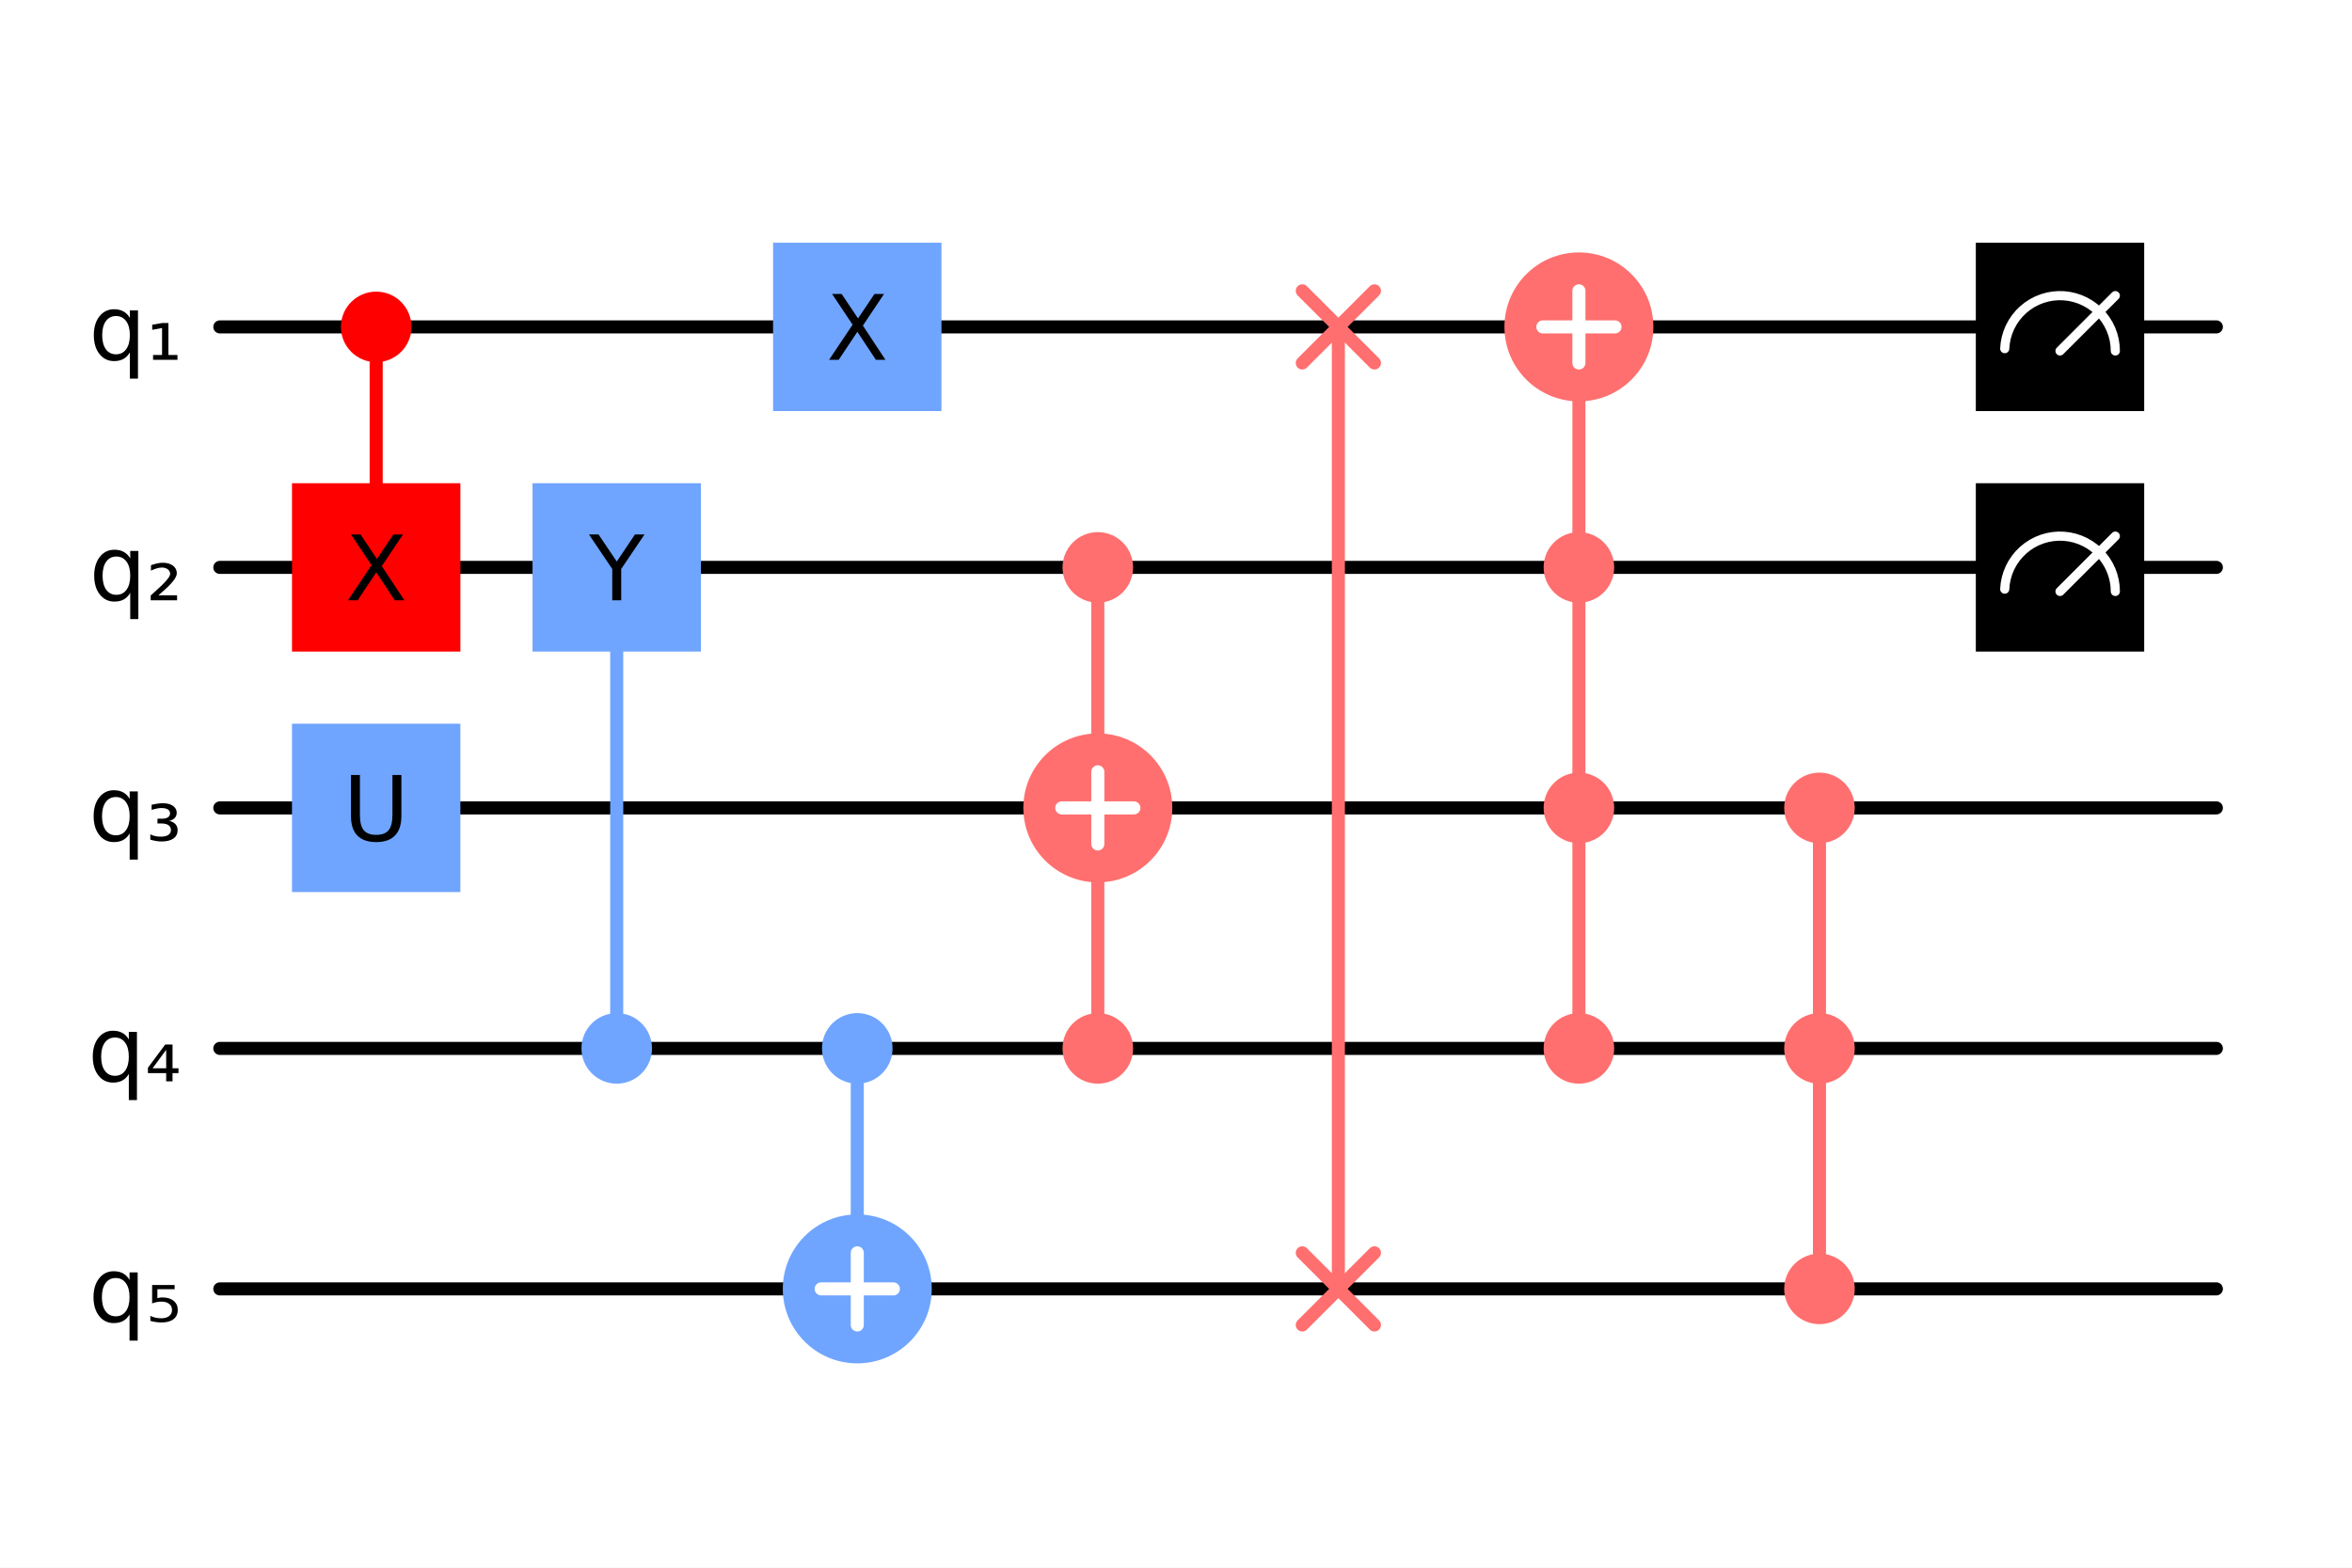
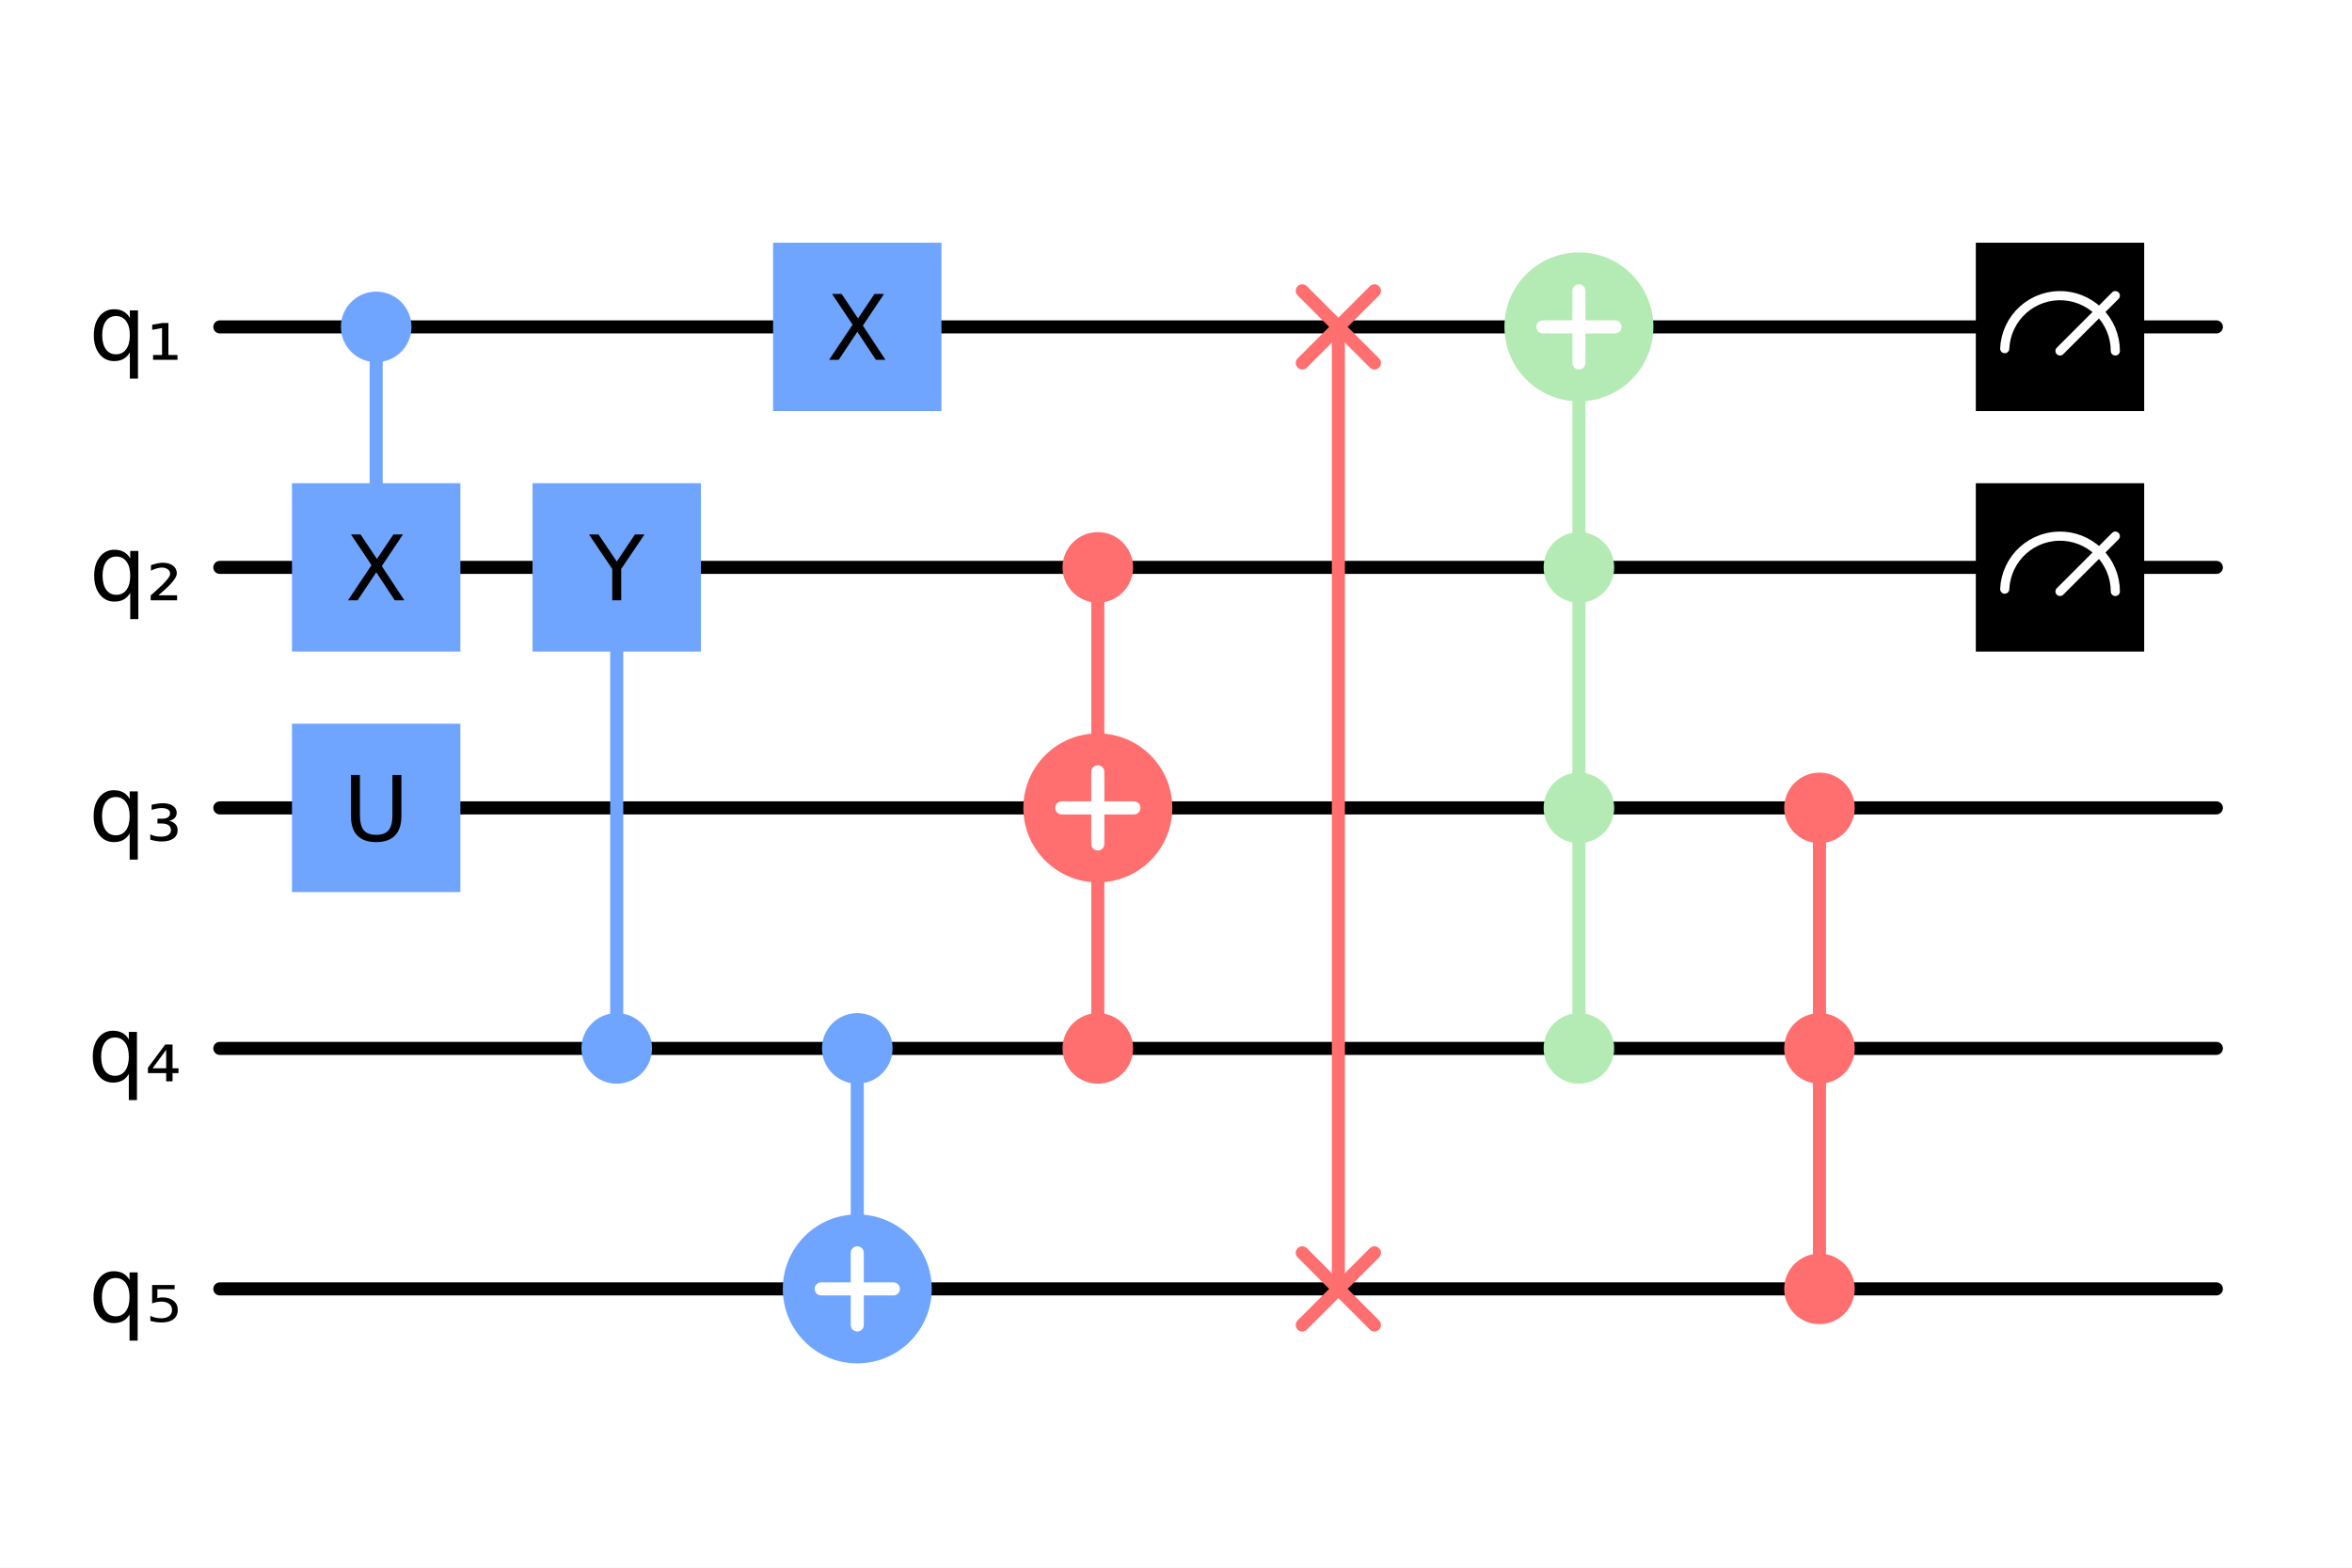
<svg xmlns="http://www.w3.org/2000/svg" width="540" height="360" viewBox="0 0 2160 1440">
  <defs>
-     <clipPath id="clip880">
+     <clipPath id="clip080">
      <rect x="0" y="0" width="2160" height="1440" />
    </clipPath>
  </defs>
-   <path clip-path="url(#clip880)" d="M0 1440 L2160 1440 L2160 0 L0 0  Z" fill="#ffffff" fill-rule="evenodd" fill-opacity="1" />
+   <path clip-path="url(#clip080)" d="M0 1440 L2160 1440 L2160 0 L0 0  Z" fill="#ffffff" fill-rule="evenodd" fill-opacity="1" />
  <defs>
-     <clipPath id="clip881">
+     <clipPath id="clip081">
      <rect x="432" y="0" width="1513" height="1440" />
    </clipPath>
  </defs>
-   <path clip-path="url(#clip880)" d="M47.244 1392.76 L2112.76 1392.76 L2112.76 47.244 L47.244 47.244  Z" fill="#ffffff" fill-rule="evenodd" fill-opacity="1" />
+   <path clip-path="url(#clip080)" d="M47.244 1392.76 L2112.76 1392.76 L2112.76 47.244 L47.244 47.244  Z" fill="#ffffff" fill-rule="evenodd" fill-opacity="1" />
  <defs>
-     <clipPath id="clip882">
+     <clipPath id="clip082">
      <rect x="47" y="47" width="2067" height="1347" />
    </clipPath>
  </defs>
-   <polyline clip-path="url(#clip882)" style="stroke:#000000; stroke-linecap:round; stroke-linejoin:round; stroke-width:12; stroke-opacity:1; fill:none" points="201.881,300.27 2035.44,300.27 " />
-   <polyline clip-path="url(#clip882)" style="stroke:#000000; stroke-linecap:round; stroke-linejoin:round; stroke-width:12; stroke-opacity:1; fill:none" points="201.881,521.181 2035.44,521.181 " />
-   <polyline clip-path="url(#clip882)" style="stroke:#000000; stroke-linecap:round; stroke-linejoin:round; stroke-width:12; stroke-opacity:1; fill:none" points="201.881,742.091 2035.44,742.091 " />
-   <polyline clip-path="url(#clip882)" style="stroke:#000000; stroke-linecap:round; stroke-linejoin:round; stroke-width:12; stroke-opacity:1; fill:none" points="201.881,963.001 2035.44,963.001 " />
-   <polyline clip-path="url(#clip882)" style="stroke:#000000; stroke-linecap:round; stroke-linejoin:round; stroke-width:12; stroke-opacity:1; fill:none" points="201.881,1183.91 2035.44,1183.91 " />
-   <path clip-path="url(#clip882)" d="M268.154 664.772 L422.792 664.772 L422.792 819.41 L268.154 819.41 L268.154 664.772  Z" fill="#6fa5ff" fill-rule="evenodd" fill-opacity="1" />
-   <polyline clip-path="url(#clip882)" style="stroke:#000000; stroke-linecap:round; stroke-linejoin:round; stroke-width:0; stroke-opacity:1; fill:none" points="268.154,664.772 422.792,664.772 422.792,819.41 268.154,819.41 268.154,664.772 " />
-   <path clip-path="url(#clip882)" d="M709.975 222.952 L864.612 222.952 L864.612 377.589 L709.975 377.589 L709.975 222.952  Z" fill="#6fa5ff" fill-rule="evenodd" fill-opacity="1" />
-   <polyline clip-path="url(#clip882)" style="stroke:#000000; stroke-linecap:round; stroke-linejoin:round; stroke-width:0; stroke-opacity:1; fill:none" points="709.975,222.952 864.612,222.952 864.612,377.589 709.975,377.589 709.975,222.952 " />
-   <circle clip-path="url(#clip882)" cx="345.473" cy="300.27" r="32.4" fill="#ff0000" fill-rule="evenodd" fill-opacity="1" stroke="none" />
-   <polyline clip-path="url(#clip882)" style="stroke:#ff0000; stroke-linecap:round; stroke-linejoin:round; stroke-width:12; stroke-opacity:1; fill:none" points="345.473,300.27 345.473,521.181 " />
-   <path clip-path="url(#clip882)" d="M268.154 443.862 L422.792 443.862 L422.792 598.499 L268.154 598.499 L268.154 443.862  Z" fill="#ff0000" fill-rule="evenodd" fill-opacity="1" />
-   <polyline clip-path="url(#clip882)" style="stroke:#000000; stroke-linecap:round; stroke-linejoin:round; stroke-width:0; stroke-opacity:1; fill:none" points="268.154,443.862 422.792,443.862 422.792,598.499 268.154,598.499 268.154,443.862 " />
-   <circle clip-path="url(#clip882)" cx="566.383" cy="963.001" r="32.4" fill="#6fa5ff" fill-rule="evenodd" fill-opacity="1" stroke="none" />
-   <polyline clip-path="url(#clip882)" style="stroke:#6fa5ff; stroke-linecap:round; stroke-linejoin:round; stroke-width:12; stroke-opacity:1; fill:none" points="566.383,963.001 566.383,521.181 " />
-   <path clip-path="url(#clip882)" d="M489.065 443.862 L643.702 443.862 L643.702 598.499 L489.065 598.499 L489.065 443.862  Z" fill="#6fa5ff" fill-rule="evenodd" fill-opacity="1" />
-   <polyline clip-path="url(#clip882)" style="stroke:#000000; stroke-linecap:round; stroke-linejoin:round; stroke-width:0; stroke-opacity:1; fill:none" points="489.065,443.862 643.702,443.862 643.702,598.499 489.065,598.499 489.065,443.862 " />
-   <polyline clip-path="url(#clip882)" style="stroke:#6fa5ff; stroke-linecap:round; stroke-linejoin:round; stroke-width:12; stroke-opacity:1; fill:none" points="787.294,963.001 787.294,1183.91 " />
-   <circle clip-path="url(#clip882)" cx="787.294" cy="963.001" r="32.4" fill="#6fa5ff" fill-rule="evenodd" fill-opacity="1" stroke="none" />
-   <circle clip-path="url(#clip882)" cx="787.294" cy="1183.91" r="68.4" fill="#6fa5ff" fill-rule="evenodd" fill-opacity="1" stroke="none" />
-   <polyline clip-path="url(#clip882)" style="stroke:#ffffff; stroke-linecap:round; stroke-linejoin:round; stroke-width:12; stroke-opacity:1; fill:none" points="754.157,1183.91 820.43,1183.91 " />
-   <polyline clip-path="url(#clip882)" style="stroke:#ffffff; stroke-linecap:round; stroke-linejoin:round; stroke-width:12; stroke-opacity:1; fill:none" points="787.294,1150.78 787.294,1217.05 " />
-   <polyline clip-path="url(#clip882)" style="stroke:#ff6f6f; stroke-linecap:round; stroke-linejoin:round; stroke-width:12; stroke-opacity:1; fill:none" points="1008.2,963.001 1008.2,742.091 " />
-   <polyline clip-path="url(#clip882)" style="stroke:#ff6f6f; stroke-linecap:round; stroke-linejoin:round; stroke-width:12; stroke-opacity:1; fill:none" points="1008.2,521.181 1008.2,742.091 " />
-   <circle clip-path="url(#clip882)" cx="1008.2" cy="963.001" r="32.4" fill="#ff6f6f" fill-rule="evenodd" fill-opacity="1" stroke="none" />
-   <circle clip-path="url(#clip882)" cx="1008.2" cy="521.181" r="32.4" fill="#ff6f6f" fill-rule="evenodd" fill-opacity="1" stroke="none" />
-   <circle clip-path="url(#clip882)" cx="1008.2" cy="742.091" r="68.4" fill="#ff6f6f" fill-rule="evenodd" fill-opacity="1" stroke="none" />
-   <polyline clip-path="url(#clip882)" style="stroke:#ffffff; stroke-linecap:round; stroke-linejoin:round; stroke-width:12; stroke-opacity:1; fill:none" points="975.068,742.091 1041.34,742.091 " />
-   <polyline clip-path="url(#clip882)" style="stroke:#ffffff; stroke-linecap:round; stroke-linejoin:round; stroke-width:12; stroke-opacity:1; fill:none" points="1008.2,708.954 1008.2,775.228 " />
-   <polyline clip-path="url(#clip882)" style="stroke:#ff6f6f; stroke-linecap:round; stroke-linejoin:round; stroke-width:12; stroke-opacity:1; fill:none" points="1229.11,300.27 1229.11,1183.91 " />
-   <polyline clip-path="url(#clip882)" style="stroke:#ff6f6f; stroke-linecap:round; stroke-linejoin:round; stroke-width:12; stroke-opacity:1; fill:none" points="1195.98,267.134 1262.25,333.407 " />
-   <polyline clip-path="url(#clip882)" style="stroke:#ff6f6f; stroke-linecap:round; stroke-linejoin:round; stroke-width:12; stroke-opacity:1; fill:none" points="1195.98,333.407 1262.25,267.134 " />
-   <polyline clip-path="url(#clip882)" style="stroke:#ff6f6f; stroke-linecap:round; stroke-linejoin:round; stroke-width:12; stroke-opacity:1; fill:none" points="1195.98,1150.78 1262.25,1217.05 " />
-   <polyline clip-path="url(#clip882)" style="stroke:#ff6f6f; stroke-linecap:round; stroke-linejoin:round; stroke-width:12; stroke-opacity:1; fill:none" points="1195.98,1217.05 1262.25,1150.78 " />
-   <circle clip-path="url(#clip882)" cx="1450.02" cy="521.181" r="32.4" fill="#ff6f6f" fill-rule="evenodd" fill-opacity="1" stroke="none" />
-   <circle clip-path="url(#clip882)" cx="1450.02" cy="742.091" r="32.4" fill="#ff6f6f" fill-rule="evenodd" fill-opacity="1" stroke="none" />
-   <circle clip-path="url(#clip882)" cx="1450.02" cy="963.001" r="32.4" fill="#ff6f6f" fill-rule="evenodd" fill-opacity="1" stroke="none" />
-   <polyline clip-path="url(#clip882)" style="stroke:#ff6f6f; stroke-linecap:round; stroke-linejoin:round; stroke-width:12; stroke-opacity:1; fill:none" points="1450.02,300.27 1450.02,963.001 " />
-   <circle clip-path="url(#clip882)" cx="1450.02" cy="300.27" r="68.4" fill="#ff6f6f" fill-rule="evenodd" fill-opacity="1" stroke="none" />
-   <polyline clip-path="url(#clip882)" style="stroke:#ffffff; stroke-linecap:round; stroke-linejoin:round; stroke-width:12; stroke-opacity:1; fill:none" points="1416.89,300.27 1483.16,300.27 " />
-   <polyline clip-path="url(#clip882)" style="stroke:#ffffff; stroke-linecap:round; stroke-linejoin:round; stroke-width:12; stroke-opacity:1; fill:none" points="1450.02,267.134 1450.02,333.407 " />
-   <circle clip-path="url(#clip882)" cx="1670.94" cy="1183.91" r="32.4" fill="#ff6f6f" fill-rule="evenodd" fill-opacity="1" stroke="none" />
-   <circle clip-path="url(#clip882)" cx="1670.94" cy="742.091" r="32.4" fill="#ff6f6f" fill-rule="evenodd" fill-opacity="1" stroke="none" />
-   <circle clip-path="url(#clip882)" cx="1670.94" cy="963.001" r="32.4" fill="#ff6f6f" fill-rule="evenodd" fill-opacity="1" stroke="none" />
-   <polyline clip-path="url(#clip882)" style="stroke:#ff6f6f; stroke-linecap:round; stroke-linejoin:round; stroke-width:12; stroke-opacity:1; fill:none" points="1670.94,742.091 1670.94,1183.91 " />
-   <path clip-path="url(#clip882)" d="M1814.53 222.952 L1969.16 222.952 L1969.16 377.589 L1814.53 377.589 L1814.53 222.952  Z" fill="#000000" fill-rule="evenodd" fill-opacity="1" />
-   <polyline clip-path="url(#clip882)" style="stroke:#000000; stroke-linecap:round; stroke-linejoin:round; stroke-width:0; stroke-opacity:1; fill:none" points="1814.53,222.952 1969.16,222.952 1969.16,377.589 1814.53,377.589 1814.53,222.952 " />
-   <polyline clip-path="url(#clip882)" style="stroke:#ffffff; stroke-linecap:round; stroke-linejoin:round; stroke-width:8.4; stroke-opacity:1; fill:none" points="1891.85,322.361 1942.65,271.552 " />
-   <polyline clip-path="url(#clip882)" style="stroke:#ffffff; stroke-linecap:round; stroke-linejoin:round; stroke-width:8.4; stroke-opacity:1; fill:none" points="1942.65,322.361 1942.4,317.289 1941.64,312.267 1940.39,307.346 1938.64,302.575 1936.43,298.002 1933.78,293.672 1930.71,289.629 1927.24,285.913 1923.43,282.561 1919.3,279.607 1914.89,277.08 1910.26,275.005 1905.44,273.404 1900.48,272.291 1895.44,271.679 1890.36,271.574 1885.3,271.975 1880.3,272.881 1875.42,274.28 1870.7,276.161 1866.19,278.502 1861.94,281.282 1857.99,284.473 1854.38,288.041 1851.14,291.953 1848.31,296.169 1845.91,300.646 1843.97,305.341 1842.51,310.205 1841.54,315.191 1841.08,320.249 " />
-   <path clip-path="url(#clip882)" d="M1814.53 443.862 L1969.16 443.862 L1969.16 598.499 L1814.53 598.499 L1814.53 443.862  Z" fill="#000000" fill-rule="evenodd" fill-opacity="1" />
-   <polyline clip-path="url(#clip882)" style="stroke:#000000; stroke-linecap:round; stroke-linejoin:round; stroke-width:0; stroke-opacity:1; fill:none" points="1814.53,443.862 1969.16,443.862 1969.16,598.499 1814.53,598.499 1814.53,443.862 " />
-   <polyline clip-path="url(#clip882)" style="stroke:#ffffff; stroke-linecap:round; stroke-linejoin:round; stroke-width:8.4; stroke-opacity:1; fill:none" points="1891.85,543.272 1942.65,492.462 " />
-   <polyline clip-path="url(#clip882)" style="stroke:#ffffff; stroke-linecap:round; stroke-linejoin:round; stroke-width:8.4; stroke-opacity:1; fill:none" points="1942.65,543.272 1942.4,538.199 1941.64,533.177 1940.39,528.257 1938.64,523.486 1936.43,518.912 1933.78,514.583 1930.71,510.539 1927.24,506.823 1923.43,503.471 1919.3,500.517 1914.89,497.99 1910.26,495.915 1905.44,494.314 1900.48,493.202 1895.44,492.59 1890.36,492.484 1885.3,492.886 1880.3,493.791 1875.42,495.191 1870.7,497.071 1866.19,499.413 1861.94,502.193 1857.99,505.383 1854.38,508.952 1851.14,512.864 1848.31,517.079 1845.91,521.557 1843.97,526.251 1842.51,531.116 1841.54,536.101 1841.08,541.159 " />
-   <path clip-path="url(#clip880)" d="M93.857 307.866 Q93.857 316.089 97.219 320.788 Q100.622 325.447 106.536 325.447 Q112.451 325.447 115.853 320.788 Q119.256 316.089 119.256 307.866 Q119.256 299.642 115.853 294.984 Q112.451 290.285 106.536 290.285 Q100.622 290.285 97.219 294.984 Q93.857 299.642 93.857 307.866 M119.256 323.705 Q116.907 327.756 113.301 329.741 Q109.736 331.685 104.713 331.685 Q96.49 331.685 91.305 325.123 Q86.16 318.56 86.16 307.866 Q86.16 297.171 91.305 290.609 Q96.49 284.046 104.713 284.046 Q109.736 284.046 113.301 286.031 Q116.907 287.976 119.256 292.027 L119.256 285.14 L126.71 285.14 L126.71 347.767 L119.256 347.767 L119.256 323.705 Z" fill="#000000" fill-rule="nonzero" fill-opacity="1" />
-   <path clip-path="url(#clip880)" d="M140.564 326.054 L148.828 326.054 L148.828 301.303 L139.794 302.964 L139.794 298.265 L149.111 296.685 L154.661 296.685 L154.661 326.054 L162.965 326.054 L162.965 330.51 L140.564 330.51 L140.564 326.054 Z" fill="#000000" fill-rule="nonzero" fill-opacity="1" />
-   <path clip-path="url(#clip880)" d="M94.201 528.776 Q94.201 536.999 97.563 541.699 Q100.966 546.357 106.881 546.357 Q112.795 546.357 116.198 541.699 Q119.6 536.999 119.6 528.776 Q119.6 520.553 116.198 515.894 Q112.795 511.195 106.881 511.195 Q100.966 511.195 97.563 515.894 Q94.201 520.553 94.201 528.776 M119.6 544.615 Q117.251 548.666 113.646 550.651 Q110.081 552.595 105.058 552.595 Q96.834 552.595 91.649 546.033 Q86.504 539.471 86.504 528.776 Q86.504 518.082 91.649 511.519 Q96.834 504.957 105.058 504.957 Q110.081 504.957 113.646 506.942 Q117.251 508.886 119.6 512.937 L119.6 506.051 L127.054 506.051 L127.054 568.678 L119.6 568.678 L119.6 544.615 Z" fill="#000000" fill-rule="nonzero" fill-opacity="1" />
-   <path clip-path="url(#clip880)" d="M145.445 546.803 L162.621 546.803 L162.621 551.421 L138.397 551.421 L138.397 546.965 Q139.774 545.709 142.326 543.44 Q156.261 531.085 156.261 527.277 Q156.261 524.604 154.155 522.983 Q152.048 521.322 148.605 521.322 Q146.498 521.322 144.027 522.052 Q141.556 522.74 138.64 524.158 L138.64 519.175 Q141.759 518.041 144.432 517.474 Q147.147 516.907 149.456 516.907 Q155.329 516.907 158.854 519.581 Q162.378 522.254 162.378 526.629 Q162.378 532.26 148.969 543.764 Q146.701 545.709 145.445 546.803 Z" fill="#000000" fill-rule="nonzero" fill-opacity="1" />
-   <path clip-path="url(#clip880)" d="M93.695 749.686 Q93.695 757.91 97.057 762.609 Q100.46 767.267 106.374 767.267 Q112.288 767.267 115.691 762.609 Q119.094 757.91 119.094 749.686 Q119.094 741.463 115.691 736.805 Q112.288 732.106 106.374 732.106 Q100.46 732.106 97.057 736.805 Q93.695 741.463 93.695 749.686 M119.094 765.526 Q116.744 769.576 113.139 771.561 Q109.574 773.506 104.551 773.506 Q96.328 773.506 91.143 766.943 Q85.998 760.381 85.998 749.686 Q85.998 738.992 91.143 732.43 Q96.328 725.867 104.551 725.867 Q109.574 725.867 113.139 727.852 Q116.744 729.797 119.094 733.847 L119.094 726.961 L126.548 726.961 L126.548 789.588 L119.094 789.588 L119.094 765.526 Z" fill="#000000" fill-rule="nonzero" fill-opacity="1" />
-   <path clip-path="url(#clip880)" d="M155.309 754.021 Q159.036 754.75 161.061 756.978 Q163.127 759.166 163.127 762.487 Q163.127 767.51 159.279 770.225 Q155.431 772.939 148.261 772.939 Q145.951 772.939 143.399 772.493 Q140.888 772.088 138.052 771.278 L138.052 766.376 Q140.159 767.47 142.549 767.997 Q144.979 768.523 147.693 768.523 Q152.109 768.523 154.539 766.943 Q156.97 765.323 156.97 762.487 Q156.97 759.49 154.701 757.95 Q152.473 756.411 148.098 756.411 L144.615 756.411 L144.615 752.036 L148.423 752.036 Q152.23 752.036 154.175 750.78 Q156.16 749.484 156.16 747.053 Q156.16 744.704 154.134 743.489 Q152.109 742.233 148.261 742.233 Q146.64 742.233 144.574 742.597 Q142.508 742.962 139.227 743.894 L139.227 739.235 Q142.184 738.546 144.777 738.182 Q147.369 737.817 149.597 737.817 Q155.431 737.817 158.833 740.207 Q162.277 742.597 162.277 746.608 Q162.277 749.403 160.454 751.347 Q158.631 753.292 155.309 754.021 Z" fill="#000000" fill-rule="nonzero" fill-opacity="1" />
-   <path clip-path="url(#clip880)" d="M92.905 970.597 Q92.905 978.82 96.267 983.519 Q99.67 988.178 105.584 988.178 Q111.499 988.178 114.901 983.519 Q118.304 978.82 118.304 970.597 Q118.304 962.373 114.901 957.715 Q111.499 953.016 105.584 953.016 Q99.67 953.016 96.267 957.715 Q92.905 962.373 92.905 970.597 M118.304 986.436 Q115.955 990.487 112.349 992.472 Q108.784 994.416 103.761 994.416 Q95.538 994.416 90.353 987.854 Q85.208 981.291 85.208 970.597 Q85.208 959.902 90.353 953.34 Q95.538 946.778 103.761 946.778 Q108.784 946.778 112.349 948.762 Q115.955 950.707 118.304 954.758 L118.304 947.871 L125.758 947.871 L125.758 1010.5 L118.304 1010.5 L118.304 986.436 Z" fill="#000000" fill-rule="nonzero" fill-opacity="1" />
-   <path clip-path="url(#clip880)" d="M152.615 964.318 L140.098 981.291 L152.615 981.291 L152.615 964.318 M151.724 959.416 L158.449 959.416 L158.449 981.291 L163.917 981.291 L163.917 985.707 L158.449 985.707 L158.449 993.241 L152.615 993.241 L152.615 985.707 L135.844 985.707 L135.844 980.805 L151.724 959.416 Z" fill="#000000" fill-rule="nonzero" fill-opacity="1" />
-   <path clip-path="url(#clip880)" d="M93.573 1191.51 Q93.573 1199.73 96.936 1204.43 Q100.338 1209.09 106.253 1209.09 Q112.167 1209.09 115.57 1204.43 Q118.972 1199.73 118.972 1191.51 Q118.972 1183.28 115.57 1178.63 Q112.167 1173.93 106.253 1173.93 Q100.338 1173.93 96.936 1178.63 Q93.573 1183.28 93.573 1191.51 M118.972 1207.35 Q116.623 1211.4 113.018 1213.38 Q109.453 1215.33 104.43 1215.33 Q96.206 1215.33 91.021 1208.76 Q85.877 1202.2 85.877 1191.51 Q85.877 1180.81 91.021 1174.25 Q96.206 1167.69 104.43 1167.69 Q109.453 1167.69 113.018 1169.67 Q116.623 1171.62 118.972 1175.67 L118.972 1168.78 L126.426 1168.78 L126.426 1231.41 L118.972 1231.41 L118.972 1207.35 Z" fill="#000000" fill-rule="nonzero" fill-opacity="1" />
-   <path clip-path="url(#clip880)" d="M139.713 1180.33 L160.373 1180.33 L160.373 1184.18 L144.534 1184.18 L144.534 1192.44 Q145.668 1192.07 146.843 1191.91 Q147.977 1191.75 149.111 1191.75 Q155.633 1191.75 159.441 1194.87 Q163.249 1197.95 163.249 1203.25 Q163.249 1208.72 159.319 1211.76 Q155.431 1214.76 148.301 1214.76 Q145.87 1214.76 143.318 1214.39 Q140.766 1214.03 138.093 1213.3 L138.093 1208.72 Q140.402 1209.82 142.913 1210.38 Q145.425 1210.91 148.22 1210.91 Q152.717 1210.91 155.35 1208.85 Q157.983 1206.78 157.983 1203.25 Q157.983 1199.73 155.35 1197.66 Q152.717 1195.6 148.22 1195.6 Q146.114 1195.6 144.007 1196 Q141.901 1196.41 139.713 1197.26 L139.713 1180.33 Z" fill="#000000" fill-rule="nonzero" fill-opacity="1" />
-   <path clip-path="url(#clip880)" d="M322.322 711.851 L330.545 711.851 L330.545 748.593 Q330.545 758.315 334.07 762.609 Q337.594 766.862 345.493 766.862 Q353.352 766.862 356.876 762.609 Q360.401 758.315 360.401 748.593 L360.401 711.851 L368.624 711.851 L368.624 749.605 Q368.624 761.434 362.75 767.47 Q356.917 773.506 345.493 773.506 Q334.029 773.506 328.155 767.47 Q322.322 761.434 322.322 749.605 L322.322 711.851 Z" fill="#000000" fill-rule="nonzero" fill-opacity="1" />
-   <path clip-path="url(#clip880)" d="M764.163 270.03 L772.954 270.03 L787.982 292.513 L803.092 270.03 L811.883 270.03 L792.438 299.075 L813.179 330.51 L804.389 330.51 L787.375 304.787 L770.239 330.51 L761.409 330.51 L783 298.225 L764.163 270.03 Z" fill="#000000" fill-rule="nonzero" fill-opacity="1" />
-   <path clip-path="url(#clip880)" d="M322.342 490.941 L331.133 490.941 L346.162 513.423 L361.272 490.941 L370.062 490.941 L350.618 519.986 L371.358 551.421 L362.568 551.421 L345.554 525.697 L328.419 551.421 L319.588 551.421 L341.179 519.135 L322.342 490.941 Z" fill="#000000" fill-rule="nonzero" fill-opacity="1" />
-   <path clip-path="url(#clip880)" d="M540.883 490.941 L549.673 490.941 L566.444 515.813 L583.093 490.941 L591.884 490.941 L570.495 522.619 L570.495 551.421 L562.272 551.421 L562.272 522.619 L540.883 490.941 Z" fill="#000000" fill-rule="nonzero" fill-opacity="1" />
+   <polyline clip-path="url(#clip082)" style="stroke:#000000; stroke-linecap:round; stroke-linejoin:round; stroke-width:12; stroke-opacity:1; fill:none" points="201.881,300.27 2035.44,300.27 " />
+   <polyline clip-path="url(#clip082)" style="stroke:#000000; stroke-linecap:round; stroke-linejoin:round; stroke-width:12; stroke-opacity:1; fill:none" points="201.881,521.181 2035.44,521.181 " />
+   <polyline clip-path="url(#clip082)" style="stroke:#000000; stroke-linecap:round; stroke-linejoin:round; stroke-width:12; stroke-opacity:1; fill:none" points="201.881,742.091 2035.44,742.091 " />
+   <polyline clip-path="url(#clip082)" style="stroke:#000000; stroke-linecap:round; stroke-linejoin:round; stroke-width:12; stroke-opacity:1; fill:none" points="201.881,963.001 2035.44,963.001 " />
+   <polyline clip-path="url(#clip082)" style="stroke:#000000; stroke-linecap:round; stroke-linejoin:round; stroke-width:12; stroke-opacity:1; fill:none" points="201.881,1183.91 2035.44,1183.91 " />
+   <path clip-path="url(#clip082)" d="M268.154 664.772 L422.792 664.772 L422.792 819.41 L268.154 819.41 L268.154 664.772  Z" fill="#6fa5ff" fill-rule="evenodd" fill-opacity="1" />
+   <polyline clip-path="url(#clip082)" style="stroke:#000000; stroke-linecap:round; stroke-linejoin:round; stroke-width:0; stroke-opacity:1; fill:none" points="268.154,664.772 422.792,664.772 422.792,819.41 268.154,819.41 268.154,664.772 " />
+   <path clip-path="url(#clip082)" d="M709.975 222.952 L864.612 222.952 L864.612 377.589 L709.975 377.589 L709.975 222.952  Z" fill="#6fa5ff" fill-rule="evenodd" fill-opacity="1" />
+   <polyline clip-path="url(#clip082)" style="stroke:#000000; stroke-linecap:round; stroke-linejoin:round; stroke-width:0; stroke-opacity:1; fill:none" points="709.975,222.952 864.612,222.952 864.612,377.589 709.975,377.589 709.975,222.952 " />
+   <circle clip-path="url(#clip082)" cx="345.473" cy="300.27" r="32.4" fill="#6fa5ff" fill-rule="evenodd" fill-opacity="1" stroke="none" />
+   <polyline clip-path="url(#clip082)" style="stroke:#6fa5ff; stroke-linecap:round; stroke-linejoin:round; stroke-width:12; stroke-opacity:1; fill:none" points="345.473,300.27 345.473,521.181 " />
+   <path clip-path="url(#clip082)" d="M268.154 443.862 L422.792 443.862 L422.792 598.499 L268.154 598.499 L268.154 443.862  Z" fill="#6fa5ff" fill-rule="evenodd" fill-opacity="1" />
+   <polyline clip-path="url(#clip082)" style="stroke:#000000; stroke-linecap:round; stroke-linejoin:round; stroke-width:0; stroke-opacity:1; fill:none" points="268.154,443.862 422.792,443.862 422.792,598.499 268.154,598.499 268.154,443.862 " />
+   <circle clip-path="url(#clip082)" cx="566.383" cy="963.001" r="32.4" fill="#6fa5ff" fill-rule="evenodd" fill-opacity="1" stroke="none" />
+   <polyline clip-path="url(#clip082)" style="stroke:#6fa5ff; stroke-linecap:round; stroke-linejoin:round; stroke-width:12; stroke-opacity:1; fill:none" points="566.383,963.001 566.383,521.181 " />
+   <path clip-path="url(#clip082)" d="M489.065 443.862 L643.702 443.862 L643.702 598.499 L489.065 598.499 L489.065 443.862  Z" fill="#6fa5ff" fill-rule="evenodd" fill-opacity="1" />
+   <polyline clip-path="url(#clip082)" style="stroke:#000000; stroke-linecap:round; stroke-linejoin:round; stroke-width:0; stroke-opacity:1; fill:none" points="489.065,443.862 643.702,443.862 643.702,598.499 489.065,598.499 489.065,443.862 " />
+   <polyline clip-path="url(#clip082)" style="stroke:#6fa5ff; stroke-linecap:round; stroke-linejoin:round; stroke-width:12; stroke-opacity:1; fill:none" points="787.294,963.001 787.294,1183.91 " />
+   <circle clip-path="url(#clip082)" cx="787.294" cy="963.001" r="32.4" fill="#6fa5ff" fill-rule="evenodd" fill-opacity="1" stroke="none" />
+   <circle clip-path="url(#clip082)" cx="787.294" cy="1183.91" r="68.4" fill="#6fa5ff" fill-rule="evenodd" fill-opacity="1" stroke="none" />
+   <polyline clip-path="url(#clip082)" style="stroke:#ffffff; stroke-linecap:round; stroke-linejoin:round; stroke-width:12; stroke-opacity:1; fill:none" points="754.157,1183.91 820.43,1183.91 " />
+   <polyline clip-path="url(#clip082)" style="stroke:#ffffff; stroke-linecap:round; stroke-linejoin:round; stroke-width:12; stroke-opacity:1; fill:none" points="787.294,1150.78 787.294,1217.05 " />
+   <polyline clip-path="url(#clip082)" style="stroke:#ff6f6f; stroke-linecap:round; stroke-linejoin:round; stroke-width:12; stroke-opacity:1; fill:none" points="1008.2,963.001 1008.2,742.091 " />
+   <polyline clip-path="url(#clip082)" style="stroke:#ff6f6f; stroke-linecap:round; stroke-linejoin:round; stroke-width:12; stroke-opacity:1; fill:none" points="1008.2,521.181 1008.2,742.091 " />
+   <circle clip-path="url(#clip082)" cx="1008.2" cy="963.001" r="32.4" fill="#ff6f6f" fill-rule="evenodd" fill-opacity="1" stroke="none" />
+   <circle clip-path="url(#clip082)" cx="1008.2" cy="521.181" r="32.4" fill="#ff6f6f" fill-rule="evenodd" fill-opacity="1" stroke="none" />
+   <circle clip-path="url(#clip082)" cx="1008.2" cy="742.091" r="68.4" fill="#ff6f6f" fill-rule="evenodd" fill-opacity="1" stroke="none" />
+   <polyline clip-path="url(#clip082)" style="stroke:#ffffff; stroke-linecap:round; stroke-linejoin:round; stroke-width:12; stroke-opacity:1; fill:none" points="975.068,742.091 1041.34,742.091 " />
+   <polyline clip-path="url(#clip082)" style="stroke:#ffffff; stroke-linecap:round; stroke-linejoin:round; stroke-width:12; stroke-opacity:1; fill:none" points="1008.2,708.954 1008.2,775.228 " />
+   <polyline clip-path="url(#clip082)" style="stroke:#ff6f6f; stroke-linecap:round; stroke-linejoin:round; stroke-width:12; stroke-opacity:1; fill:none" points="1229.11,300.27 1229.11,1183.91 " />
+   <polyline clip-path="url(#clip082)" style="stroke:#ff6f6f; stroke-linecap:round; stroke-linejoin:round; stroke-width:12; stroke-opacity:1; fill:none" points="1195.98,267.134 1262.25,333.407 " />
+   <polyline clip-path="url(#clip082)" style="stroke:#ff6f6f; stroke-linecap:round; stroke-linejoin:round; stroke-width:12; stroke-opacity:1; fill:none" points="1195.98,333.407 1262.25,267.134 " />
+   <polyline clip-path="url(#clip082)" style="stroke:#ff6f6f; stroke-linecap:round; stroke-linejoin:round; stroke-width:12; stroke-opacity:1; fill:none" points="1195.98,1150.78 1262.25,1217.05 " />
+   <polyline clip-path="url(#clip082)" style="stroke:#ff6f6f; stroke-linecap:round; stroke-linejoin:round; stroke-width:12; stroke-opacity:1; fill:none" points="1195.98,1217.05 1262.25,1150.78 " />
+   <circle clip-path="url(#clip082)" cx="1450.02" cy="521.181" r="32.4" fill="#b4ebb4" fill-rule="evenodd" fill-opacity="1" stroke="none" />
+   <circle clip-path="url(#clip082)" cx="1450.02" cy="742.091" r="32.4" fill="#b4ebb4" fill-rule="evenodd" fill-opacity="1" stroke="none" />
+   <circle clip-path="url(#clip082)" cx="1450.02" cy="963.001" r="32.4" fill="#b4ebb4" fill-rule="evenodd" fill-opacity="1" stroke="none" />
+   <polyline clip-path="url(#clip082)" style="stroke:#b4ebb4; stroke-linecap:round; stroke-linejoin:round; stroke-width:12; stroke-opacity:1; fill:none" points="1450.02,300.27 1450.02,963.001 " />
+   <circle clip-path="url(#clip082)" cx="1450.02" cy="300.27" r="68.4" fill="#b4ebb4" fill-rule="evenodd" fill-opacity="1" stroke="none" />
+   <polyline clip-path="url(#clip082)" style="stroke:#ffffff; stroke-linecap:round; stroke-linejoin:round; stroke-width:12; stroke-opacity:1; fill:none" points="1416.89,300.27 1483.16,300.27 " />
+   <polyline clip-path="url(#clip082)" style="stroke:#ffffff; stroke-linecap:round; stroke-linejoin:round; stroke-width:12; stroke-opacity:1; fill:none" points="1450.02,267.134 1450.02,333.407 " />
+   <circle clip-path="url(#clip082)" cx="1670.94" cy="1183.91" r="32.4" fill="#ff6f6f" fill-rule="evenodd" fill-opacity="1" stroke="none" />
+   <circle clip-path="url(#clip082)" cx="1670.94" cy="742.091" r="32.4" fill="#ff6f6f" fill-rule="evenodd" fill-opacity="1" stroke="none" />
+   <circle clip-path="url(#clip082)" cx="1670.94" cy="963.001" r="32.4" fill="#ff6f6f" fill-rule="evenodd" fill-opacity="1" stroke="none" />
+   <polyline clip-path="url(#clip082)" style="stroke:#ff6f6f; stroke-linecap:round; stroke-linejoin:round; stroke-width:12; stroke-opacity:1; fill:none" points="1670.94,742.091 1670.94,1183.91 " />
+   <path clip-path="url(#clip082)" d="M1814.53 222.952 L1969.16 222.952 L1969.16 377.589 L1814.53 377.589 L1814.53 222.952  Z" fill="#000000" fill-rule="evenodd" fill-opacity="1" />
+   <polyline clip-path="url(#clip082)" style="stroke:#000000; stroke-linecap:round; stroke-linejoin:round; stroke-width:0; stroke-opacity:1; fill:none" points="1814.53,222.952 1969.16,222.952 1969.16,377.589 1814.53,377.589 1814.53,222.952 " />
+   <polyline clip-path="url(#clip082)" style="stroke:#ffffff; stroke-linecap:round; stroke-linejoin:round; stroke-width:8.4; stroke-opacity:1; fill:none" points="1891.85,322.361 1942.65,271.552 " />
+   <polyline clip-path="url(#clip082)" style="stroke:#ffffff; stroke-linecap:round; stroke-linejoin:round; stroke-width:8.4; stroke-opacity:1; fill:none" points="1942.65,322.361 1942.4,317.289 1941.64,312.267 1940.39,307.346 1938.64,302.575 1936.43,298.002 1933.78,293.672 1930.71,289.629 1927.24,285.913 1923.43,282.561 1919.3,279.607 1914.89,277.08 1910.26,275.005 1905.44,273.404 1900.48,272.291 1895.44,271.679 1890.36,271.574 1885.3,271.975 1880.3,272.881 1875.42,274.28 1870.7,276.161 1866.19,278.502 1861.94,281.282 1857.99,284.473 1854.38,288.041 1851.14,291.953 1848.31,296.169 1845.91,300.646 1843.97,305.341 1842.51,310.205 1841.54,315.191 1841.08,320.249 " />
+   <path clip-path="url(#clip082)" d="M1814.53 443.862 L1969.16 443.862 L1969.16 598.499 L1814.53 598.499 L1814.53 443.862  Z" fill="#000000" fill-rule="evenodd" fill-opacity="1" />
+   <polyline clip-path="url(#clip082)" style="stroke:#000000; stroke-linecap:round; stroke-linejoin:round; stroke-width:0; stroke-opacity:1; fill:none" points="1814.53,443.862 1969.16,443.862 1969.16,598.499 1814.53,598.499 1814.53,443.862 " />
+   <polyline clip-path="url(#clip082)" style="stroke:#ffffff; stroke-linecap:round; stroke-linejoin:round; stroke-width:8.4; stroke-opacity:1; fill:none" points="1891.85,543.272 1942.65,492.462 " />
+   <polyline clip-path="url(#clip082)" style="stroke:#ffffff; stroke-linecap:round; stroke-linejoin:round; stroke-width:8.4; stroke-opacity:1; fill:none" points="1942.65,543.272 1942.4,538.199 1941.64,533.177 1940.39,528.257 1938.64,523.486 1936.43,518.912 1933.78,514.583 1930.71,510.539 1927.24,506.823 1923.43,503.471 1919.3,500.517 1914.89,497.99 1910.26,495.915 1905.44,494.314 1900.48,493.202 1895.44,492.59 1890.36,492.484 1885.3,492.886 1880.3,493.791 1875.42,495.191 1870.7,497.071 1866.19,499.413 1861.94,502.193 1857.99,505.383 1854.38,508.952 1851.14,512.864 1848.31,517.079 1845.91,521.557 1843.97,526.251 1842.51,531.116 1841.54,536.101 1841.08,541.159 " />
+   <path clip-path="url(#clip080)" d="M93.857 307.866 Q93.857 316.089 97.219 320.788 Q100.622 325.447 106.536 325.447 Q112.451 325.447 115.853 320.788 Q119.256 316.089 119.256 307.866 Q119.256 299.642 115.853 294.984 Q112.451 290.285 106.536 290.285 Q100.622 290.285 97.219 294.984 Q93.857 299.642 93.857 307.866 M119.256 323.705 Q116.907 327.756 113.301 329.741 Q109.736 331.685 104.713 331.685 Q96.49 331.685 91.305 325.123 Q86.16 318.56 86.16 307.866 Q86.16 297.171 91.305 290.609 Q96.49 284.046 104.713 284.046 Q109.736 284.046 113.301 286.031 Q116.907 287.976 119.256 292.027 L119.256 285.14 L126.71 285.14 L126.71 347.767 L119.256 347.767 L119.256 323.705 Z" fill="#000000" fill-rule="nonzero" fill-opacity="1" />
+   <path clip-path="url(#clip080)" d="M140.564 326.054 L148.828 326.054 L148.828 301.303 L139.794 302.964 L139.794 298.265 L149.111 296.685 L154.661 296.685 L154.661 326.054 L162.965 326.054 L162.965 330.51 L140.564 330.51 L140.564 326.054 Z" fill="#000000" fill-rule="nonzero" fill-opacity="1" />
+   <path clip-path="url(#clip080)" d="M94.201 528.776 Q94.201 536.999 97.563 541.699 Q100.966 546.357 106.881 546.357 Q112.795 546.357 116.198 541.699 Q119.6 536.999 119.6 528.776 Q119.6 520.553 116.198 515.894 Q112.795 511.195 106.881 511.195 Q100.966 511.195 97.563 515.894 Q94.201 520.553 94.201 528.776 M119.6 544.615 Q117.251 548.666 113.646 550.651 Q110.081 552.595 105.058 552.595 Q96.834 552.595 91.649 546.033 Q86.504 539.471 86.504 528.776 Q86.504 518.082 91.649 511.519 Q96.834 504.957 105.058 504.957 Q110.081 504.957 113.646 506.942 Q117.251 508.886 119.6 512.937 L119.6 506.051 L127.054 506.051 L127.054 568.678 L119.6 568.678 L119.6 544.615 Z" fill="#000000" fill-rule="nonzero" fill-opacity="1" />
+   <path clip-path="url(#clip080)" d="M145.445 546.803 L162.621 546.803 L162.621 551.421 L138.397 551.421 L138.397 546.965 Q139.774 545.709 142.326 543.44 Q156.261 531.085 156.261 527.277 Q156.261 524.604 154.155 522.983 Q152.048 521.322 148.605 521.322 Q146.498 521.322 144.027 522.052 Q141.556 522.74 138.64 524.158 L138.64 519.175 Q141.759 518.041 144.432 517.474 Q147.147 516.907 149.456 516.907 Q155.329 516.907 158.854 519.581 Q162.378 522.254 162.378 526.629 Q162.378 532.26 148.969 543.764 Q146.701 545.709 145.445 546.803 Z" fill="#000000" fill-rule="nonzero" fill-opacity="1" />
+   <path clip-path="url(#clip080)" d="M93.695 749.686 Q93.695 757.91 97.057 762.609 Q100.46 767.267 106.374 767.267 Q112.288 767.267 115.691 762.609 Q119.094 757.91 119.094 749.686 Q119.094 741.463 115.691 736.805 Q112.288 732.106 106.374 732.106 Q100.46 732.106 97.057 736.805 Q93.695 741.463 93.695 749.686 M119.094 765.526 Q116.744 769.576 113.139 771.561 Q109.574 773.506 104.551 773.506 Q96.328 773.506 91.143 766.943 Q85.998 760.381 85.998 749.686 Q85.998 738.992 91.143 732.43 Q96.328 725.867 104.551 725.867 Q109.574 725.867 113.139 727.852 Q116.744 729.797 119.094 733.847 L119.094 726.961 L126.548 726.961 L126.548 789.588 L119.094 789.588 L119.094 765.526 Z" fill="#000000" fill-rule="nonzero" fill-opacity="1" />
+   <path clip-path="url(#clip080)" d="M155.309 754.021 Q159.036 754.75 161.061 756.978 Q163.127 759.166 163.127 762.487 Q163.127 767.51 159.279 770.225 Q155.431 772.939 148.261 772.939 Q145.951 772.939 143.399 772.493 Q140.888 772.088 138.052 771.278 L138.052 766.376 Q140.159 767.47 142.549 767.997 Q144.979 768.523 147.693 768.523 Q152.109 768.523 154.539 766.943 Q156.97 765.323 156.97 762.487 Q156.97 759.49 154.701 757.95 Q152.473 756.411 148.098 756.411 L144.615 756.411 L144.615 752.036 L148.423 752.036 Q152.23 752.036 154.175 750.78 Q156.16 749.484 156.16 747.053 Q156.16 744.704 154.134 743.489 Q152.109 742.233 148.261 742.233 Q146.64 742.233 144.574 742.597 Q142.508 742.962 139.227 743.894 L139.227 739.235 Q142.184 738.546 144.777 738.182 Q147.369 737.817 149.597 737.817 Q155.431 737.817 158.833 740.207 Q162.277 742.597 162.277 746.608 Q162.277 749.403 160.454 751.347 Q158.631 753.292 155.309 754.021 Z" fill="#000000" fill-rule="nonzero" fill-opacity="1" />
+   <path clip-path="url(#clip080)" d="M92.905 970.597 Q92.905 978.82 96.267 983.519 Q99.67 988.178 105.584 988.178 Q111.499 988.178 114.901 983.519 Q118.304 978.82 118.304 970.597 Q118.304 962.373 114.901 957.715 Q111.499 953.016 105.584 953.016 Q99.67 953.016 96.267 957.715 Q92.905 962.373 92.905 970.597 M118.304 986.436 Q115.955 990.487 112.349 992.472 Q108.784 994.416 103.761 994.416 Q95.538 994.416 90.353 987.854 Q85.208 981.291 85.208 970.597 Q85.208 959.902 90.353 953.34 Q95.538 946.778 103.761 946.778 Q108.784 946.778 112.349 948.762 Q115.955 950.707 118.304 954.758 L118.304 947.871 L125.758 947.871 L125.758 1010.5 L118.304 1010.5 L118.304 986.436 Z" fill="#000000" fill-rule="nonzero" fill-opacity="1" />
+   <path clip-path="url(#clip080)" d="M152.615 964.318 L140.098 981.291 L152.615 981.291 L152.615 964.318 M151.724 959.416 L158.449 959.416 L158.449 981.291 L163.917 981.291 L163.917 985.707 L158.449 985.707 L158.449 993.241 L152.615 993.241 L152.615 985.707 L135.844 985.707 L135.844 980.805 L151.724 959.416 Z" fill="#000000" fill-rule="nonzero" fill-opacity="1" />
+   <path clip-path="url(#clip080)" d="M93.573 1191.51 Q93.573 1199.73 96.936 1204.43 Q100.338 1209.09 106.253 1209.09 Q112.167 1209.09 115.57 1204.43 Q118.972 1199.73 118.972 1191.51 Q118.972 1183.28 115.57 1178.63 Q112.167 1173.93 106.253 1173.93 Q100.338 1173.93 96.936 1178.63 Q93.573 1183.28 93.573 1191.51 M118.972 1207.35 Q116.623 1211.4 113.018 1213.38 Q109.453 1215.33 104.43 1215.33 Q96.206 1215.33 91.021 1208.76 Q85.877 1202.2 85.877 1191.51 Q85.877 1180.81 91.021 1174.25 Q96.206 1167.69 104.43 1167.69 Q109.453 1167.69 113.018 1169.67 Q116.623 1171.62 118.972 1175.67 L118.972 1168.78 L126.426 1168.78 L126.426 1231.41 L118.972 1231.41 L118.972 1207.35 Z" fill="#000000" fill-rule="nonzero" fill-opacity="1" />
+   <path clip-path="url(#clip080)" d="M139.713 1180.33 L160.373 1180.33 L160.373 1184.18 L144.534 1184.18 L144.534 1192.44 Q145.668 1192.07 146.843 1191.91 Q147.977 1191.75 149.111 1191.75 Q155.633 1191.75 159.441 1194.87 Q163.249 1197.95 163.249 1203.25 Q163.249 1208.72 159.319 1211.76 Q155.431 1214.76 148.301 1214.76 Q145.87 1214.76 143.318 1214.39 Q140.766 1214.03 138.093 1213.3 L138.093 1208.72 Q140.402 1209.82 142.913 1210.38 Q145.425 1210.91 148.22 1210.91 Q152.717 1210.91 155.35 1208.85 Q157.983 1206.78 157.983 1203.25 Q157.983 1199.73 155.35 1197.66 Q152.717 1195.6 148.22 1195.6 Q146.114 1195.6 144.007 1196 Q141.901 1196.41 139.713 1197.26 L139.713 1180.33 Z" fill="#000000" fill-rule="nonzero" fill-opacity="1" />
+   <path clip-path="url(#clip080)" d="M322.322 711.851 L330.545 711.851 L330.545 748.593 Q330.545 758.315 334.07 762.609 Q337.594 766.862 345.493 766.862 Q353.352 766.862 356.876 762.609 Q360.401 758.315 360.401 748.593 L360.401 711.851 L368.624 711.851 L368.624 749.605 Q368.624 761.434 362.75 767.47 Q356.917 773.506 345.493 773.506 Q334.029 773.506 328.155 767.47 Q322.322 761.434 322.322 749.605 L322.322 711.851 Z" fill="#000000" fill-rule="nonzero" fill-opacity="1" />
+   <path clip-path="url(#clip080)" d="M764.163 270.03 L772.954 270.03 L787.982 292.513 L803.092 270.03 L811.883 270.03 L792.438 299.075 L813.179 330.51 L804.389 330.51 L787.375 304.787 L770.239 330.51 L761.409 330.51 L783 298.225 L764.163 270.03 Z" fill="#000000" fill-rule="nonzero" fill-opacity="1" />
+   <path clip-path="url(#clip080)" d="M322.342 490.941 L331.133 490.941 L346.162 513.423 L361.272 490.941 L370.062 490.941 L350.618 519.986 L371.358 551.421 L362.568 551.421 L345.554 525.697 L328.419 551.421 L319.588 551.421 L341.179 519.135 L322.342 490.941 Z" fill="#000000" fill-rule="nonzero" fill-opacity="1" />
+   <path clip-path="url(#clip080)" d="M540.883 490.941 L549.673 490.941 L566.444 515.813 L583.093 490.941 L591.884 490.941 L570.495 522.619 L570.495 551.421 L562.272 551.421 L562.272 522.619 L540.883 490.941 Z" fill="#000000" fill-rule="nonzero" fill-opacity="1" />
</svg>
